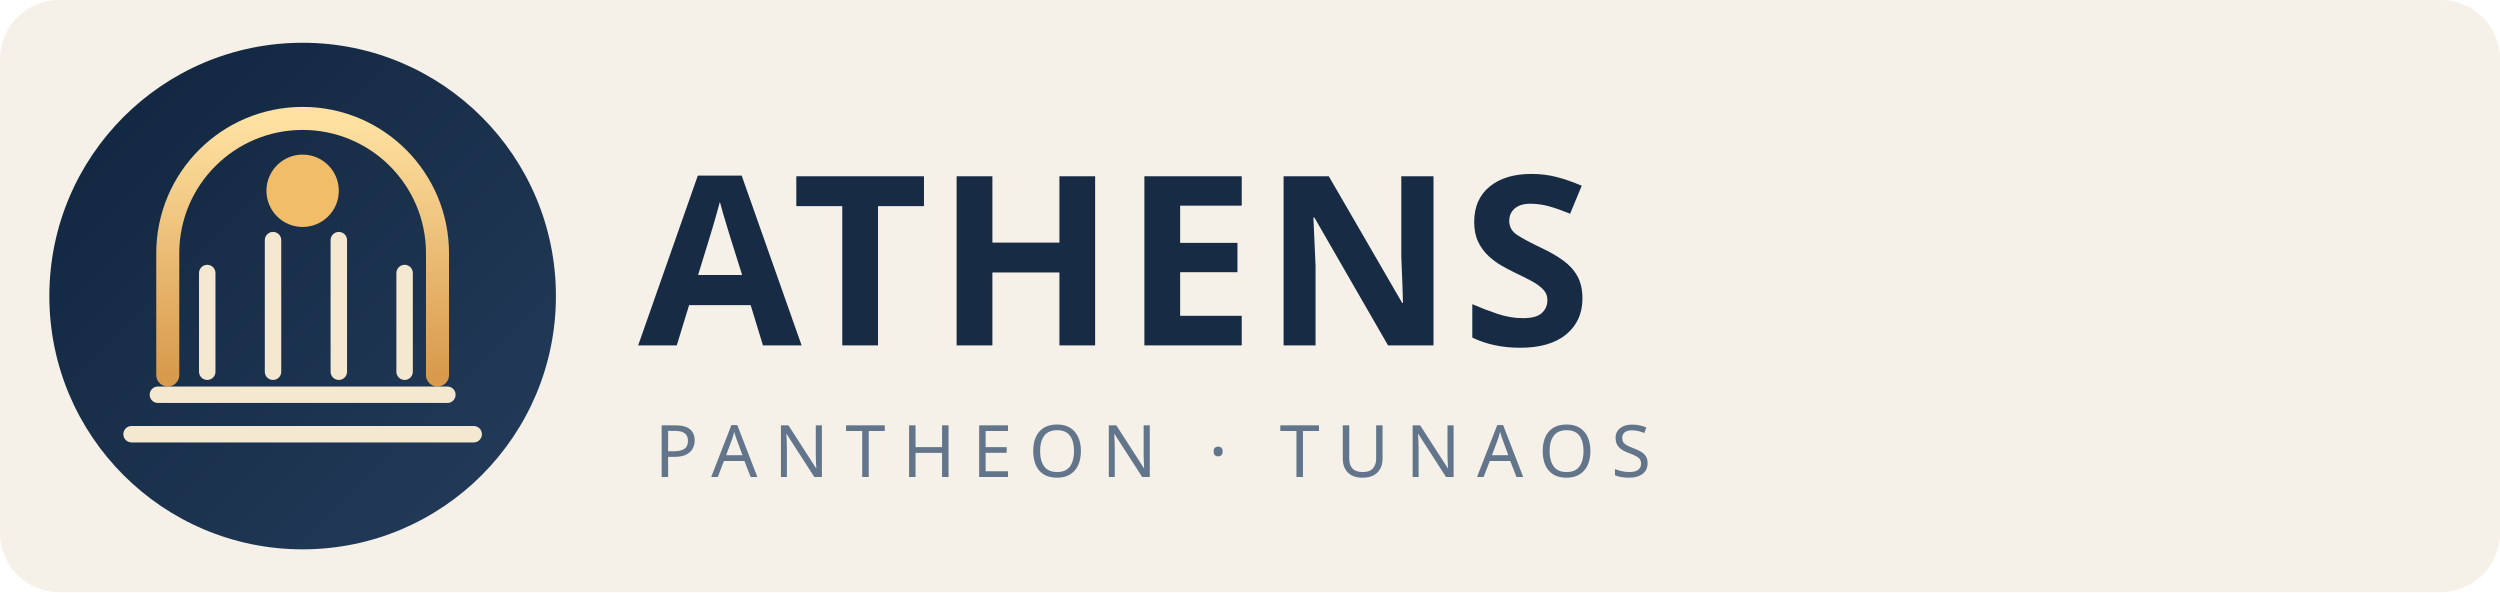
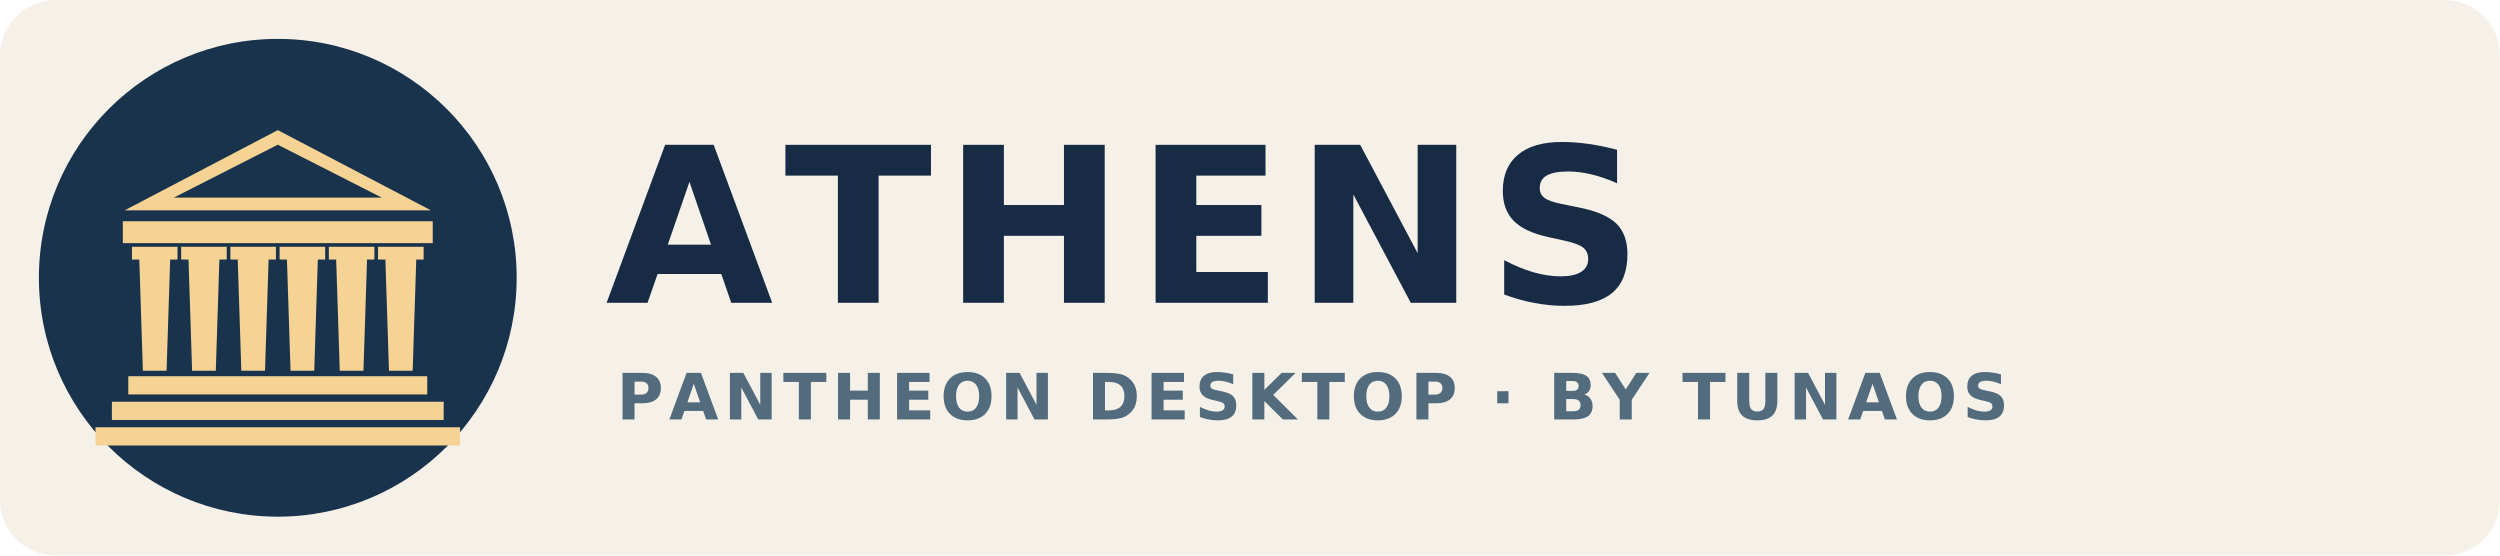
- <svg xmlns="http://www.w3.org/2000/svg" viewBox="0 0 760 180" role="img" aria-labelledby="title desc">
-   <rect width="760" height="180" rx="18" fill="#f5f1e8" />
-   <defs>
-     <linearGradient id="field" x1="0" y1="0" x2="1" y2="1">
-       <stop stop-color="#10243d" />
-       <stop offset="1" stop-color="#243d5b" />
-     </linearGradient>
-     <linearGradient id="gold" x1="0" y1="0" x2="0" y2="1">
-       <stop stop-color="#ffe2a2" />
-       <stop offset="1" stop-color="#d89a4c" />
-     </linearGradient>
-   </defs>
-   <circle cx="92" cy="90" r="77" fill="url(#field)" />
-   <path d="M51 114V77a41 41 0 0 1 82 0v37" fill="none" stroke="url(#gold)" stroke-width="7" stroke-linecap="round" />
-   <path d="M63 113V83m20 30V73m20 40V73m20 40V83M48 120h88m-96 12h104" stroke="#f4e8d1" stroke-width="5" stroke-linecap="round" />
-   <circle cx="92" cy="58" r="11" fill="#f1bd68" />
-   <text x="194" y="105" fill="#172b45" font-family="sans-serif" font-size="72" font-weight="700" letter-spacing="2">ATHENS</text>
-   <text x="199" y="145" fill="#63758b" font-family="sans-serif" font-size="22" letter-spacing="5">PANTHEON · TUNAOS</text>
+ <svg xmlns="http://www.w3.org/2000/svg" viewBox="0 0 900 200" role="img" aria-labelledby="title desc">
+   <rect width="900" height="200" rx="20" fill="#f5f1e8" />
+   <circle cx="100" cy="100" r="86" fill="#19334c" />
+   <g transform="translate(16 16) scale(.65625)" fill="#f4d394">
+     <path d="M44 91 128 47 212 91Z" />
+     <path d="M71 84 128 55 185 84Z" fill="#19334c" />
+     <path d="M43 97h170v12H43zM52 117h17l-2 62H54zM79 117h17l-2 62H81zM106 117h17l-2 62h-13zM133 117h17l-2 62h-13zM160 117h17l-2 62h-13zM187 117h17l-2 62h-13z" />
+     <path d="M48 111h25v7H48zM75 111h25v7H75zM102 111h25v7h-25zM129 111h25v7h-25zM156 111h25v7h-25zM183 111h25v7h-25zM46 182h164v10H46zM37 196h182v10H37zM28 210h200v10H28z" />
+   </g>
+   <g fill="#172b45" aria-label="ATHENS">
+     <path transform="translate(218 109) scale(0.03808594 -0.03808594)" d="M1094 272H492L397 0H10L563 1493H1022L1575 0H1188ZM588 549H997L793 1143Z" />
+     <path transform="translate(282.3662 109) scale(0.03808594 -0.03808594)" d="M10 1493H1386V1202H891V0H506V1202H10Z" />
+     <path transform="translate(339.5723 109) scale(0.03808594 -0.03808594)" d="M188 1493H573V924H1141V1493H1526V0H1141V633H573V0H188Z" />
+     <path transform="translate(408.8516 109) scale(0.03808594 -0.03808594)" d="M188 1493H1227V1202H573V924H1188V633H573V291H1249V0H188Z" />
+     <path transform="translate(466.1338 109) scale(0.03808594 -0.03808594)" d="M188 1493H618L1161 469V1493H1526V0H1096L553 1024V0H188Z" />
+     <path transform="translate(535.4131 109) scale(0.03808594 -0.03808594)" d="M1227 1446V1130Q1104 1185 987.0 1213.0Q870 1241 766 1241Q628 1241 562.0 1203.0Q496 1165 496 1085Q496 1025 540.5 991.5Q585 958 702 934L866 901Q1115 851 1220.0 749.0Q1325 647 1325 459Q1325 212 1178.5 91.5Q1032 -29 731 -29Q589 -29 446.0 -2.0Q303 25 160 78V403Q303 327 436.5 288.5Q570 250 694 250Q820 250 887.0 292.0Q954 334 954 412Q954 482 908.5 520.0Q863 558 727 588L578 621Q354 669 250.5 774.0Q147 879 147 1057Q147 1280 291.0 1400.0Q435 1520 705 1520Q828 1520 958.0 1501.5Q1088 1483 1227 1446Z" />
+   </g>
+   <g fill="#526b7d" aria-label="PANTHEON DESKTOP · BY TUNAOS">
+     <path transform="translate(222 151) scale(0.01123047 -0.01123047)" d="M188 1493H827Q1112 1493 1264.5 1366.5Q1417 1240 1417 1006Q1417 771 1264.5 644.5Q1112 518 827 518H573V0H188ZM573 1214V797H786Q898 797 959.0 851.5Q1020 906 1020 1006Q1020 1106 959.0 1160.0Q898 1214 786 1214Z" />
+     <path transform="translate(240.8569 151) scale(0.01123047 -0.01123047)" d="M1094 272H492L397 0H10L563 1493H1022L1575 0H1188ZM588 549H997L793 1143Z" />
+     <path transform="translate(260.6572 151) scale(0.01123047 -0.01123047)" d="M188 1493H618L1161 469V1493H1526V0H1096L553 1024V0H188Z" />
+     <path transform="translate(281.9062 151) scale(0.01123047 -0.01123047)" d="M10 1493H1386V1202H891V0H506V1202H10Z" />
+     <path transform="translate(299.5952 151) scale(0.01123047 -0.01123047)" d="M188 1493H573V924H1141V1493H1526V0H1141V633H573V0H188Z" />
+     <path transform="translate(320.8442 151) scale(0.01123047 -0.01123047)" d="M188 1493H1227V1202H573V924H1188V633H573V291H1249V0H188Z" />
+     <path transform="translate(338.5557 151) scale(0.01123047 -0.01123047)" d="M870 1241Q694 1241 597.0 1111.0Q500 981 500 745Q500 510 597.0 380.0Q694 250 870 250Q1047 250 1144.0 380.0Q1241 510 1241 745Q1241 981 1144.0 1111.0Q1047 1241 870 1241ZM870 1520Q1230 1520 1434.0 1314.0Q1638 1108 1638 745Q1638 383 1434.0 177.0Q1230 -29 870 -29Q511 -29 306.5 177.0Q102 383 102 745Q102 1108 306.5 1314.0Q511 1520 870 1520Z" />
+     <path transform="translate(360.1079 151) scale(0.01123047 -0.01123047)" d="M188 1493H618L1161 469V1493H1526V0H1096L553 1024V0H188Z" />
+     <path transform="translate(391.3643 151) scale(0.01123047 -0.01123047)" d="M573 1202V291H711Q947 291 1071.5 408.0Q1196 525 1196 748Q1196 970 1072.0 1086.0Q948 1202 711 1202ZM188 1493H594Q934 1493 1100.5 1444.5Q1267 1396 1386 1280Q1491 1179 1542.0 1047.0Q1593 915 1593 748Q1593 579 1542.0 446.5Q1491 314 1386 213Q1266 97 1098.0 48.5Q930 0 594 0H188Z" />
+     <path transform="translate(412.4561 151) scale(0.01123047 -0.01123047)" d="M188 1493H1227V1202H573V924H1188V633H573V291H1249V0H188Z" />
+     <path transform="translate(430.1675 151) scale(0.01123047 -0.01123047)" d="M1227 1446V1130Q1104 1185 987.0 1213.0Q870 1241 766 1241Q628 1241 562.0 1203.0Q496 1165 496 1085Q496 1025 540.5 991.5Q585 958 702 934L866 901Q1115 851 1220.0 749.0Q1325 647 1325 459Q1325 212 1178.5 91.5Q1032 -29 731 -29Q589 -29 446.0 -2.0Q303 25 160 78V403Q303 327 436.5 288.5Q570 250 694 250Q820 250 887.0 292.0Q954 334 954 412Q954 482 908.5 520.0Q863 558 727 588L578 621Q354 669 250.5 774.0Q147 879 147 1057Q147 1280 291.0 1400.0Q435 1520 705 1520Q828 1520 958.0 1501.5Q1088 1483 1227 1446Z" />
+     <path transform="translate(448.7324 151) scale(0.01123047 -0.01123047)" d="M188 1493H573V948L1128 1493H1575L856 786L1649 0H1167L573 588V0H188Z" />
+     <path transform="translate(468.5552 151) scale(0.01123047 -0.01123047)" d="M10 1493H1386V1202H891V0H506V1202H10Z" />
+     <path transform="translate(486.2441 151) scale(0.01123047 -0.01123047)" d="M870 1241Q694 1241 597.0 1111.0Q500 981 500 745Q500 510 597.0 380.0Q694 250 870 250Q1047 250 1144.0 380.0Q1241 510 1241 745Q1241 981 1144.0 1111.0Q1047 1241 870 1241ZM870 1520Q1230 1520 1434.0 1314.0Q1638 1108 1638 745Q1638 383 1434.0 177.0Q1230 -29 870 -29Q511 -29 306.5 177.0Q102 383 102 745Q102 1108 306.5 1314.0Q511 1520 870 1520Z" />
+     <path transform="translate(507.7964 151) scale(0.01123047 -0.01123047)" d="M188 1493H827Q1112 1493 1264.5 1366.5Q1417 1240 1417 1006Q1417 771 1264.5 644.5Q1112 518 827 518H573V0H188ZM573 1214V797H786Q898 797 959.0 851.5Q1020 906 1020 1006Q1020 1106 959.0 1160.0Q898 1214 786 1214Z" />
+     <path transform="translate(536.6606 151) scale(0.01123047 -0.01123047)" d="M209 905H569V518H209Z" />
+     <path transform="translate(557.4053 151) scale(0.01123047 -0.01123047)" d="M786 915Q877 915 924.0 955.0Q971 995 971 1073Q971 1150 924.0 1190.5Q877 1231 786 1231H573V915ZM799 262Q915 262 973.5 311.0Q1032 360 1032 459Q1032 556 974.0 604.5Q916 653 799 653H573V262ZM1157 799Q1281 763 1349.0 666.0Q1417 569 1417 428Q1417 212 1271.0 106.0Q1125 0 827 0H188V1493H766Q1077 1493 1216.5 1399.0Q1356 1305 1356 1098Q1356 989 1305.0 912.5Q1254 836 1157 799Z" />
+     <path transform="translate(576.936 151) scale(0.01123047 -0.01123047)" d="M-20 1493H401L741 961L1081 1493H1503L934 629V0H549V629Z" />
+     <path transform="translate(605.5981 151) scale(0.01123047 -0.01123047)" d="M10 1493H1386V1202H891V0H506V1202H10Z" />
+     <path transform="translate(623.2871 151) scale(0.01123047 -0.01123047)" d="M188 1493H573V598Q573 413 633.5 333.5Q694 254 831 254Q969 254 1029.5 333.5Q1090 413 1090 598V1493H1475V598Q1475 281 1316.0 126.0Q1157 -29 831 -29Q506 -29 347.0 126.0Q188 281 188 598Z" />
+     <path transform="translate(643.9634 151) scale(0.01123047 -0.01123047)" d="M188 1493H618L1161 469V1493H1526V0H1096L553 1024V0H188Z" />
+     <path transform="translate(665.2124 151) scale(0.01123047 -0.01123047)" d="M1094 272H492L397 0H10L563 1493H1022L1575 0H1188ZM588 549H997L793 1143Z" />
+     <path transform="translate(685.0127 151) scale(0.01123047 -0.01123047)" d="M870 1241Q694 1241 597.0 1111.0Q500 981 500 745Q500 510 597.0 380.0Q694 250 870 250Q1047 250 1144.0 380.0Q1241 510 1241 745Q1241 981 1144.0 1111.0Q1047 1241 870 1241ZM870 1520Q1230 1520 1434.0 1314.0Q1638 1108 1638 745Q1638 383 1434.0 177.0Q1230 -29 870 -29Q511 -29 306.5 177.0Q102 383 102 745Q102 1108 306.5 1314.0Q511 1520 870 1520Z" />
+     <path transform="translate(706.5649 151) scale(0.01123047 -0.01123047)" d="M1227 1446V1130Q1104 1185 987.0 1213.0Q870 1241 766 1241Q628 1241 562.0 1203.0Q496 1165 496 1085Q496 1025 540.5 991.5Q585 958 702 934L866 901Q1115 851 1220.0 749.0Q1325 647 1325 459Q1325 212 1178.5 91.5Q1032 -29 731 -29Q589 -29 446.0 -2.0Q303 25 160 78V403Q303 327 436.5 288.5Q570 250 694 250Q820 250 887.0 292.0Q954 334 954 412Q954 482 908.5 520.0Q863 558 727 588L578 621Q354 669 250.5 774.0Q147 879 147 1057Q147 1280 291.0 1400.0Q435 1520 705 1520Q828 1520 958.0 1501.5Q1088 1483 1227 1446Z" />
+   </g>
</svg>
